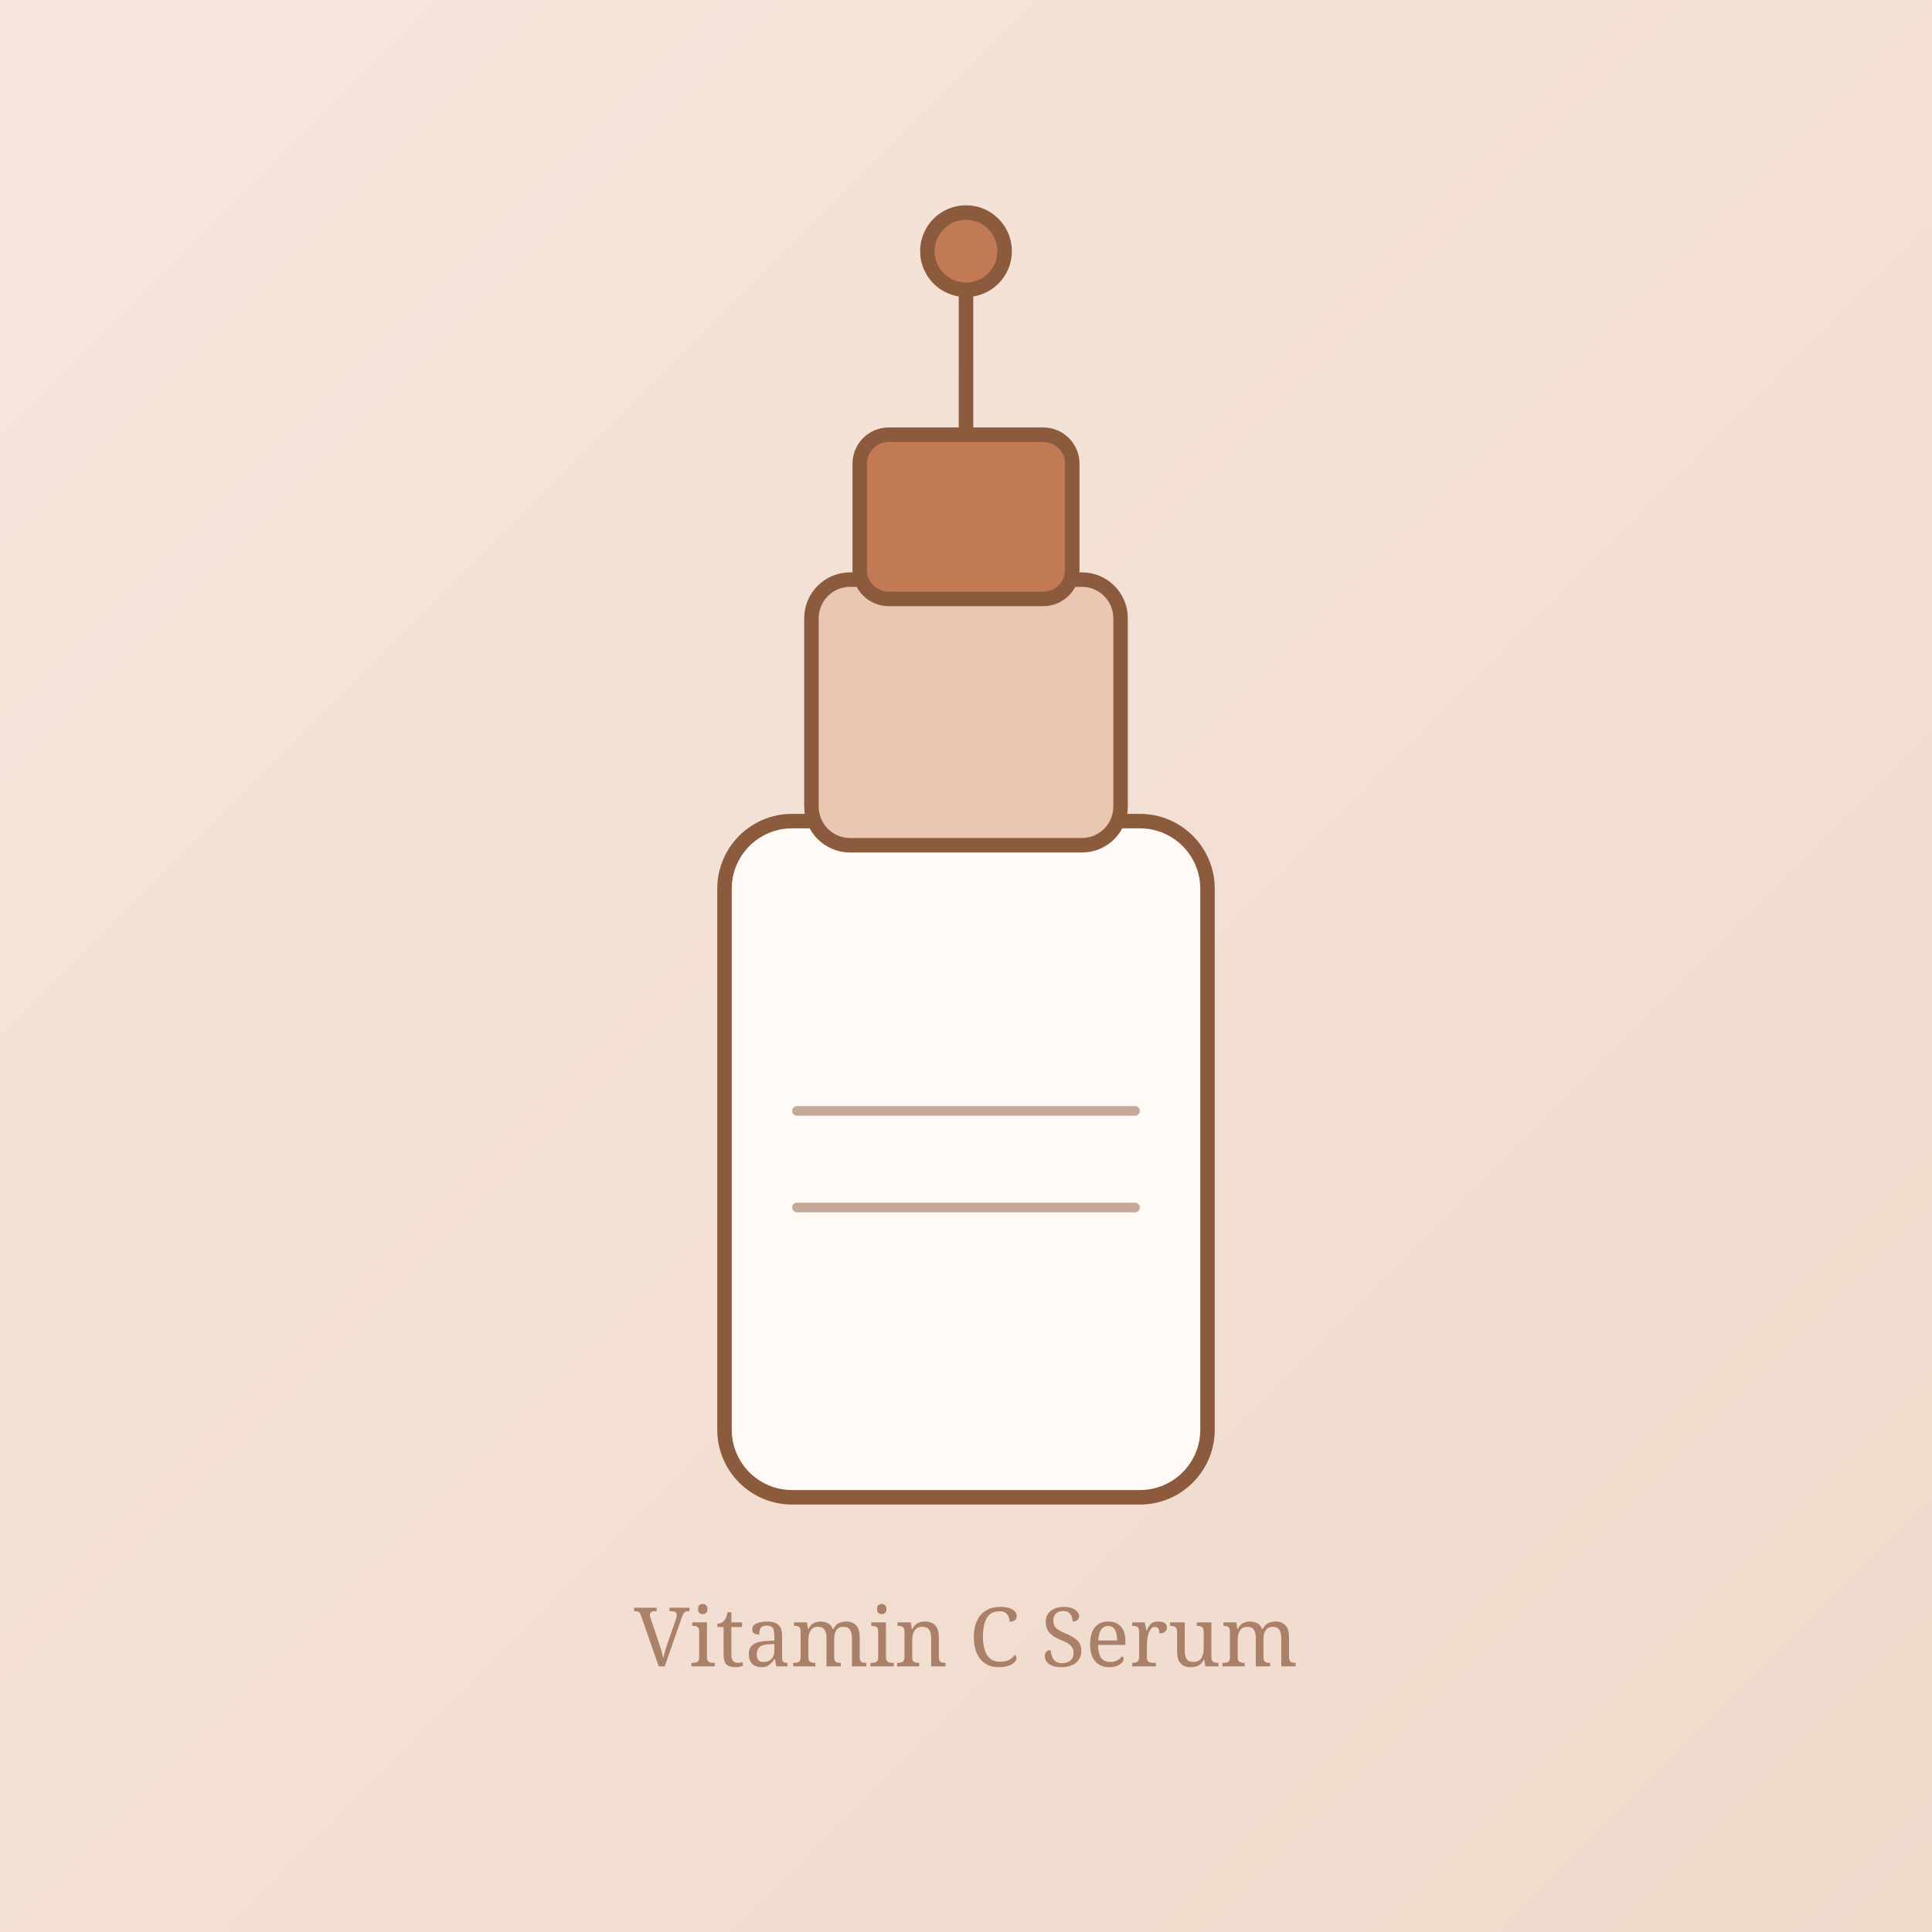
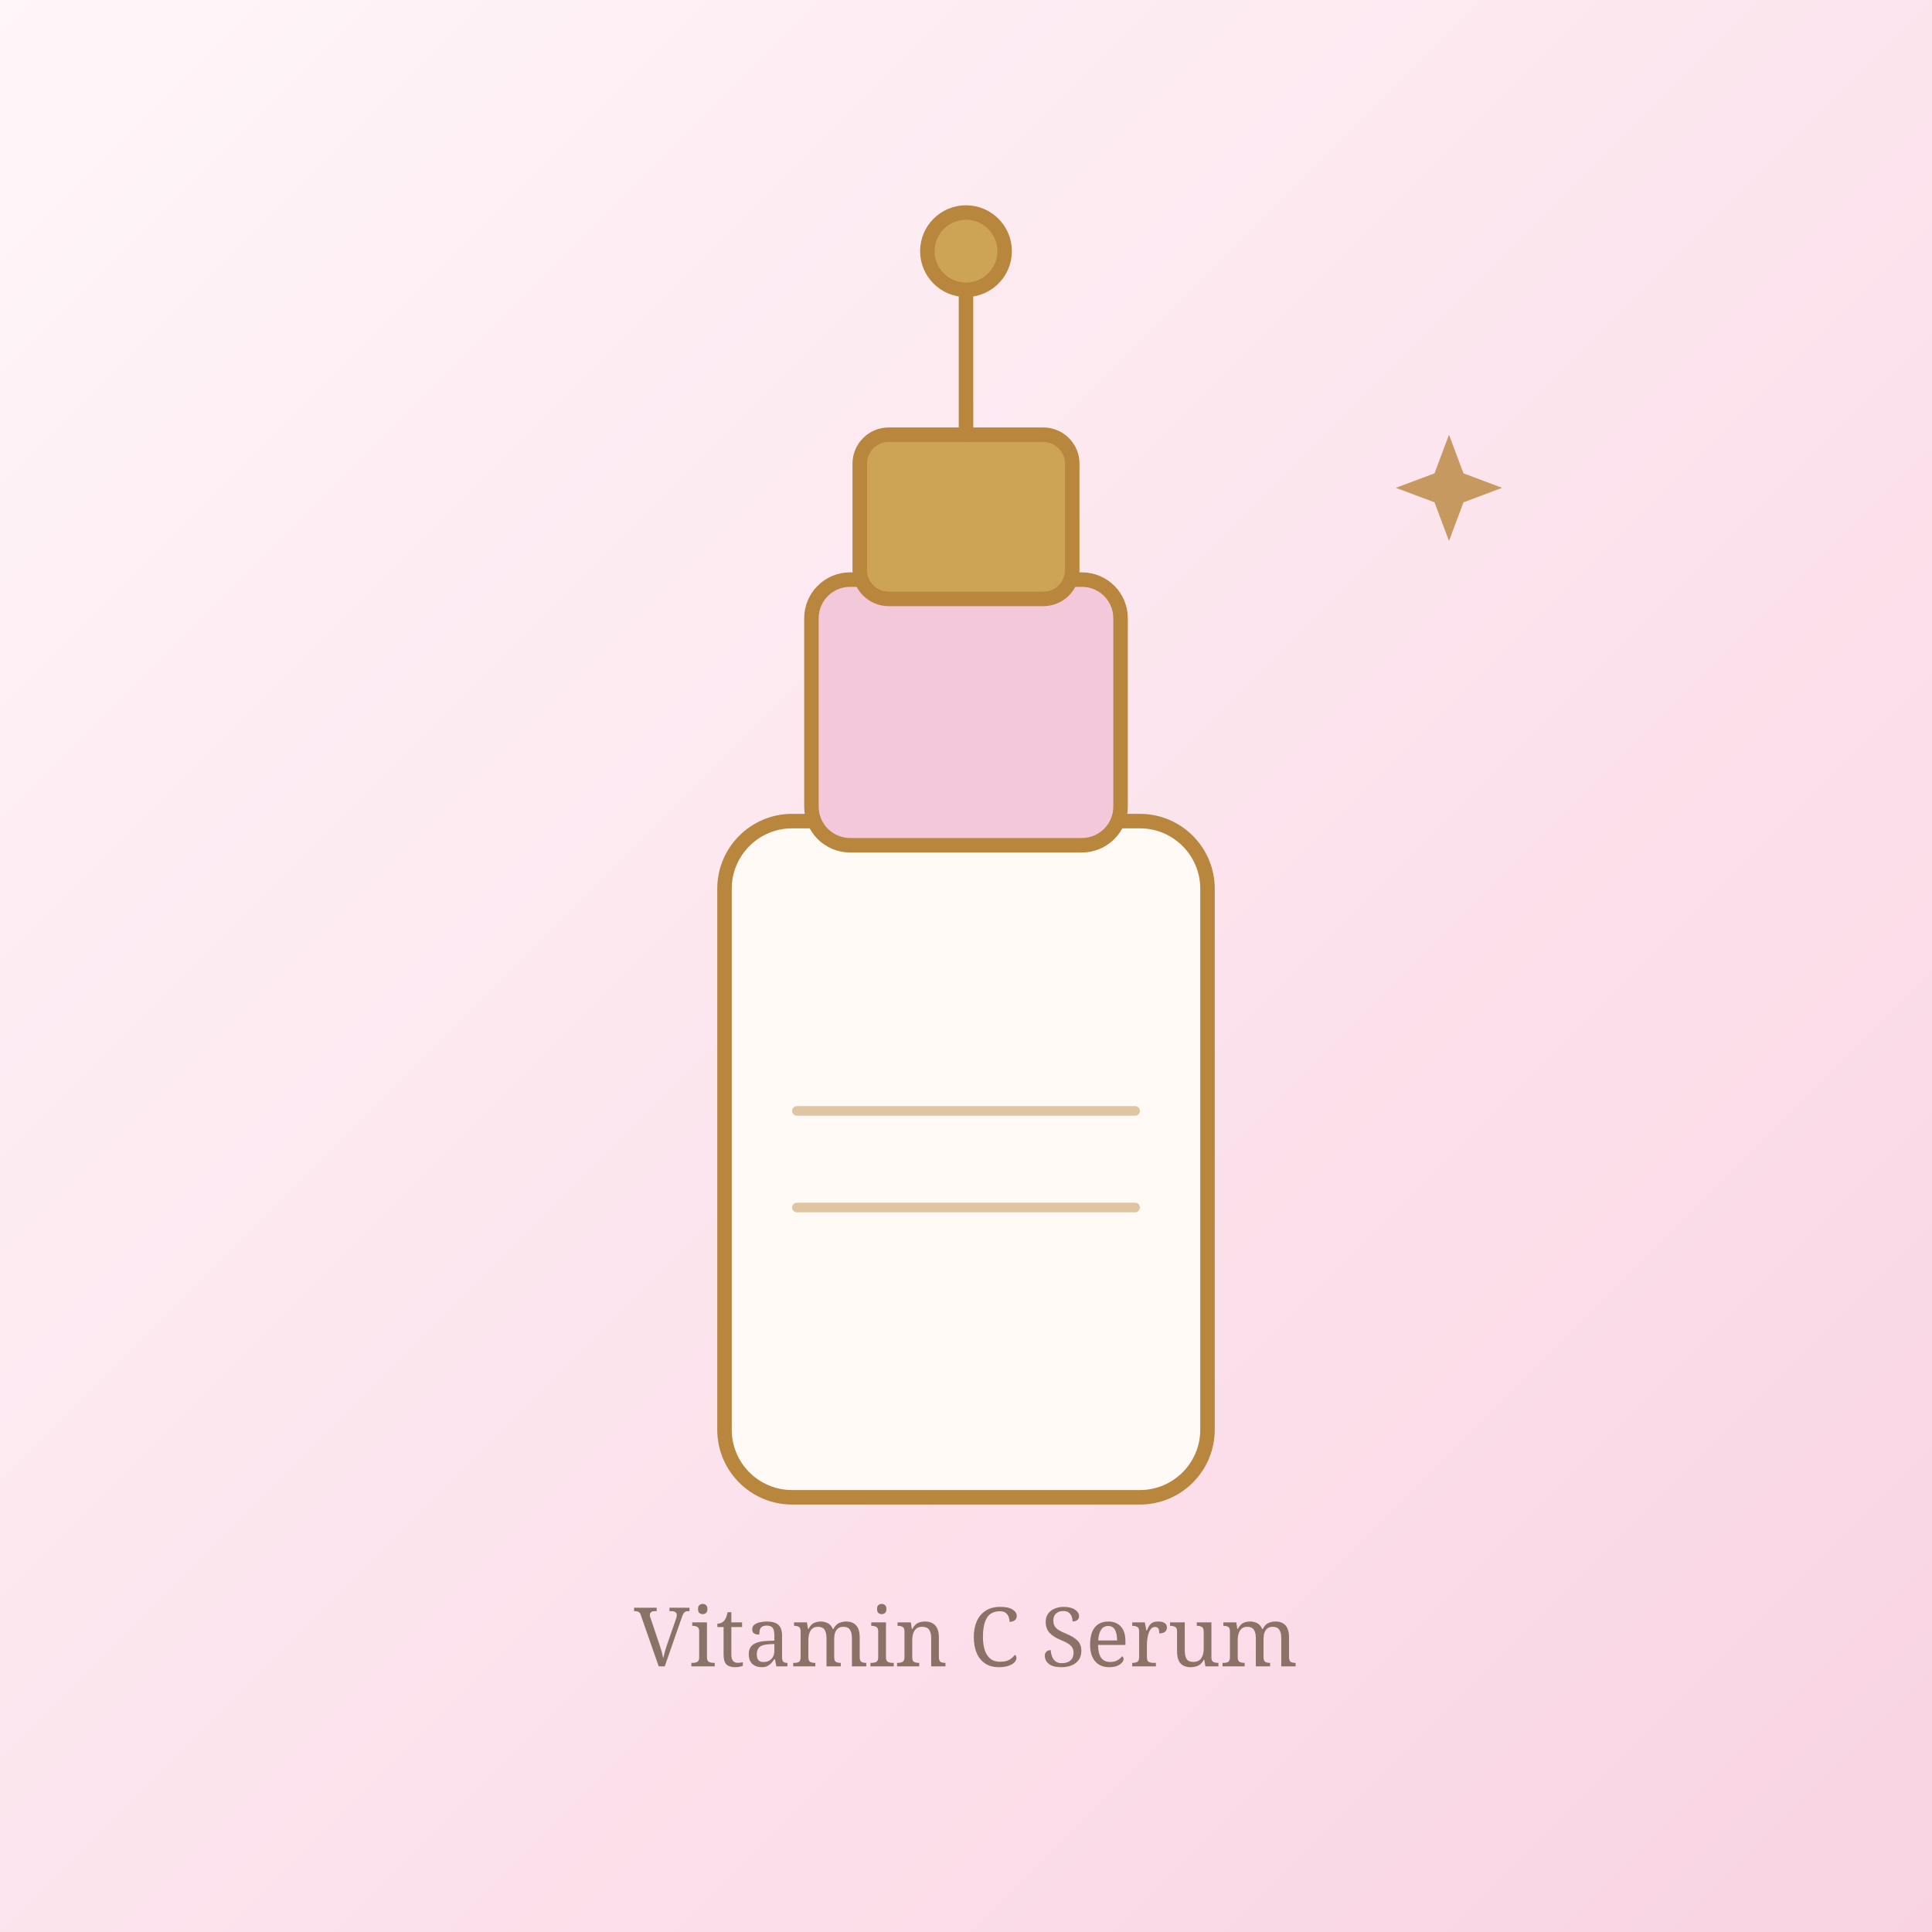
<svg xmlns="http://www.w3.org/2000/svg" viewBox="0 0 400 400">
  <defs>
    <linearGradient id="bgGrad" x1="0" y1="0" x2="1" y2="1">
-       <stop offset="0%" stop-color="#f7e6dc" />
-       <stop offset="100%" stop-color="#efd9cb" />
+       <stop offset="0%" stop-color="#fff6f9" />
+       <stop offset="100%" stop-color="#f9d3e2" />
    </linearGradient>
  </defs>
  <rect width="400" height="400" fill="url(#bgGrad)" />
-   <g fill="none" stroke="#8c5a3c" stroke-width="3" stroke-linecap="round" stroke-linejoin="round">
-     <rect x="150" y="170" width="100" height="140" rx="14" fill="#fffaf6" stroke="#8c5a3c" />
-     <rect x="168" y="120" width="64" height="55" rx="8" fill="#e9c7b2" stroke="#8c5a3c" />
-     <rect x="178" y="90" width="44" height="34" rx="6" fill="#c17a54" stroke="#8c5a3c" />
+   <g fill="none" stroke="#b8863c" stroke-width="3" stroke-linecap="round" stroke-linejoin="round">
+     <rect x="150" y="170" width="100" height="140" rx="14" fill="#fffaf6" stroke="#b8863c" />
+     <rect x="168" y="120" width="64" height="55" rx="8" fill="#f2c8da" stroke="#b8863c" />
+     <rect x="178" y="90" width="44" height="34" rx="6" fill="#cda355" stroke="#b8863c" />
    <line x1="200" y1="90" x2="200" y2="60" />
-     <circle cx="200" cy="52" r="8" fill="#c17a54" stroke="#8c5a3c" />
-     <line x1="165" y1="230" x2="235" y2="230" stroke-width="2" opacity="0.5" />
-     <line x1="165" y1="250" x2="235" y2="250" stroke-width="2" opacity="0.5" />
+     <circle cx="200" cy="52" r="8" fill="#cda355" stroke="#b8863c" />
+     <line x1="165" y1="230" x2="235" y2="230" stroke-width="2" opacity="0.45" />
+     <line x1="165" y1="250" x2="235" y2="250" stroke-width="2" opacity="0.45" />
  </g>
-   <text x="200" y="345" text-anchor="middle" font-family="Georgia, serif" font-size="17" fill="#8c5a3c" opacity="0.7">Vitamin C Serum</text>
+   <path d="M300 90 L303 98 L311 101 L303 104 L300 112 L297 104 L289 101 L297 98 Z" fill="#b8863c" opacity="0.8" />
+   <text x="200" y="345" text-anchor="middle" font-family="Georgia, serif" font-size="17" fill="#8a7267">Vitamin C Serum</text>
</svg>
